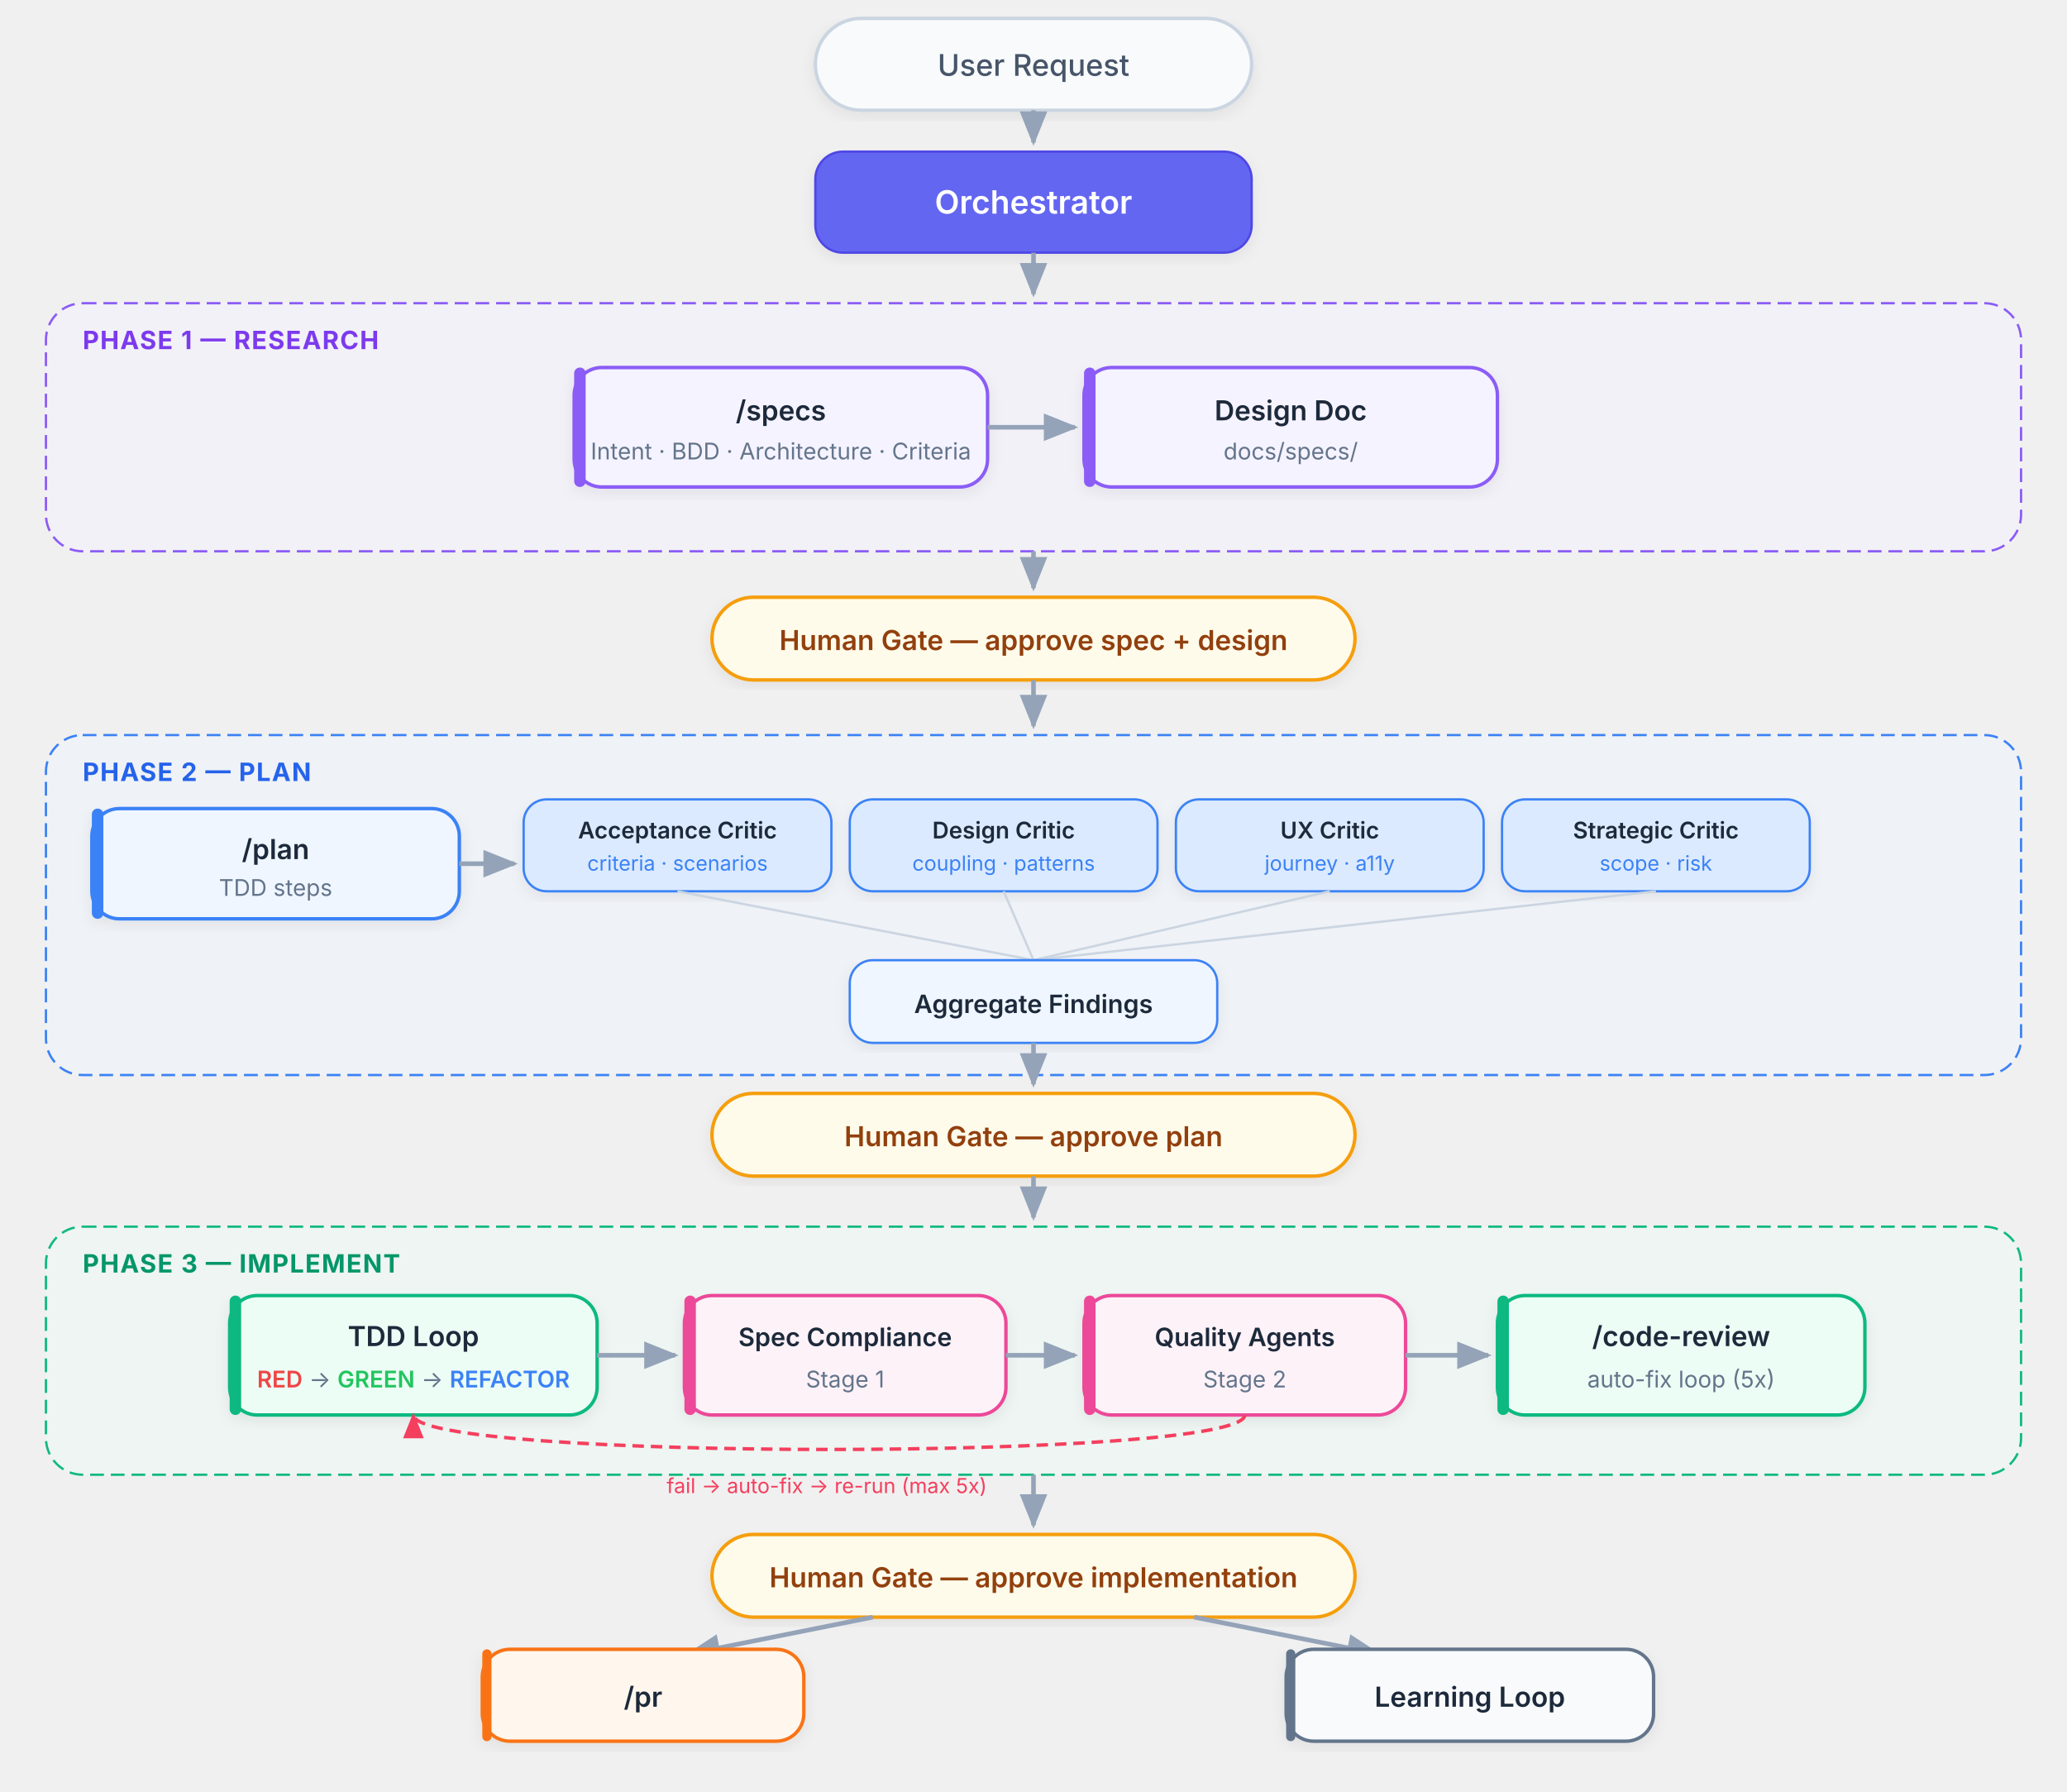
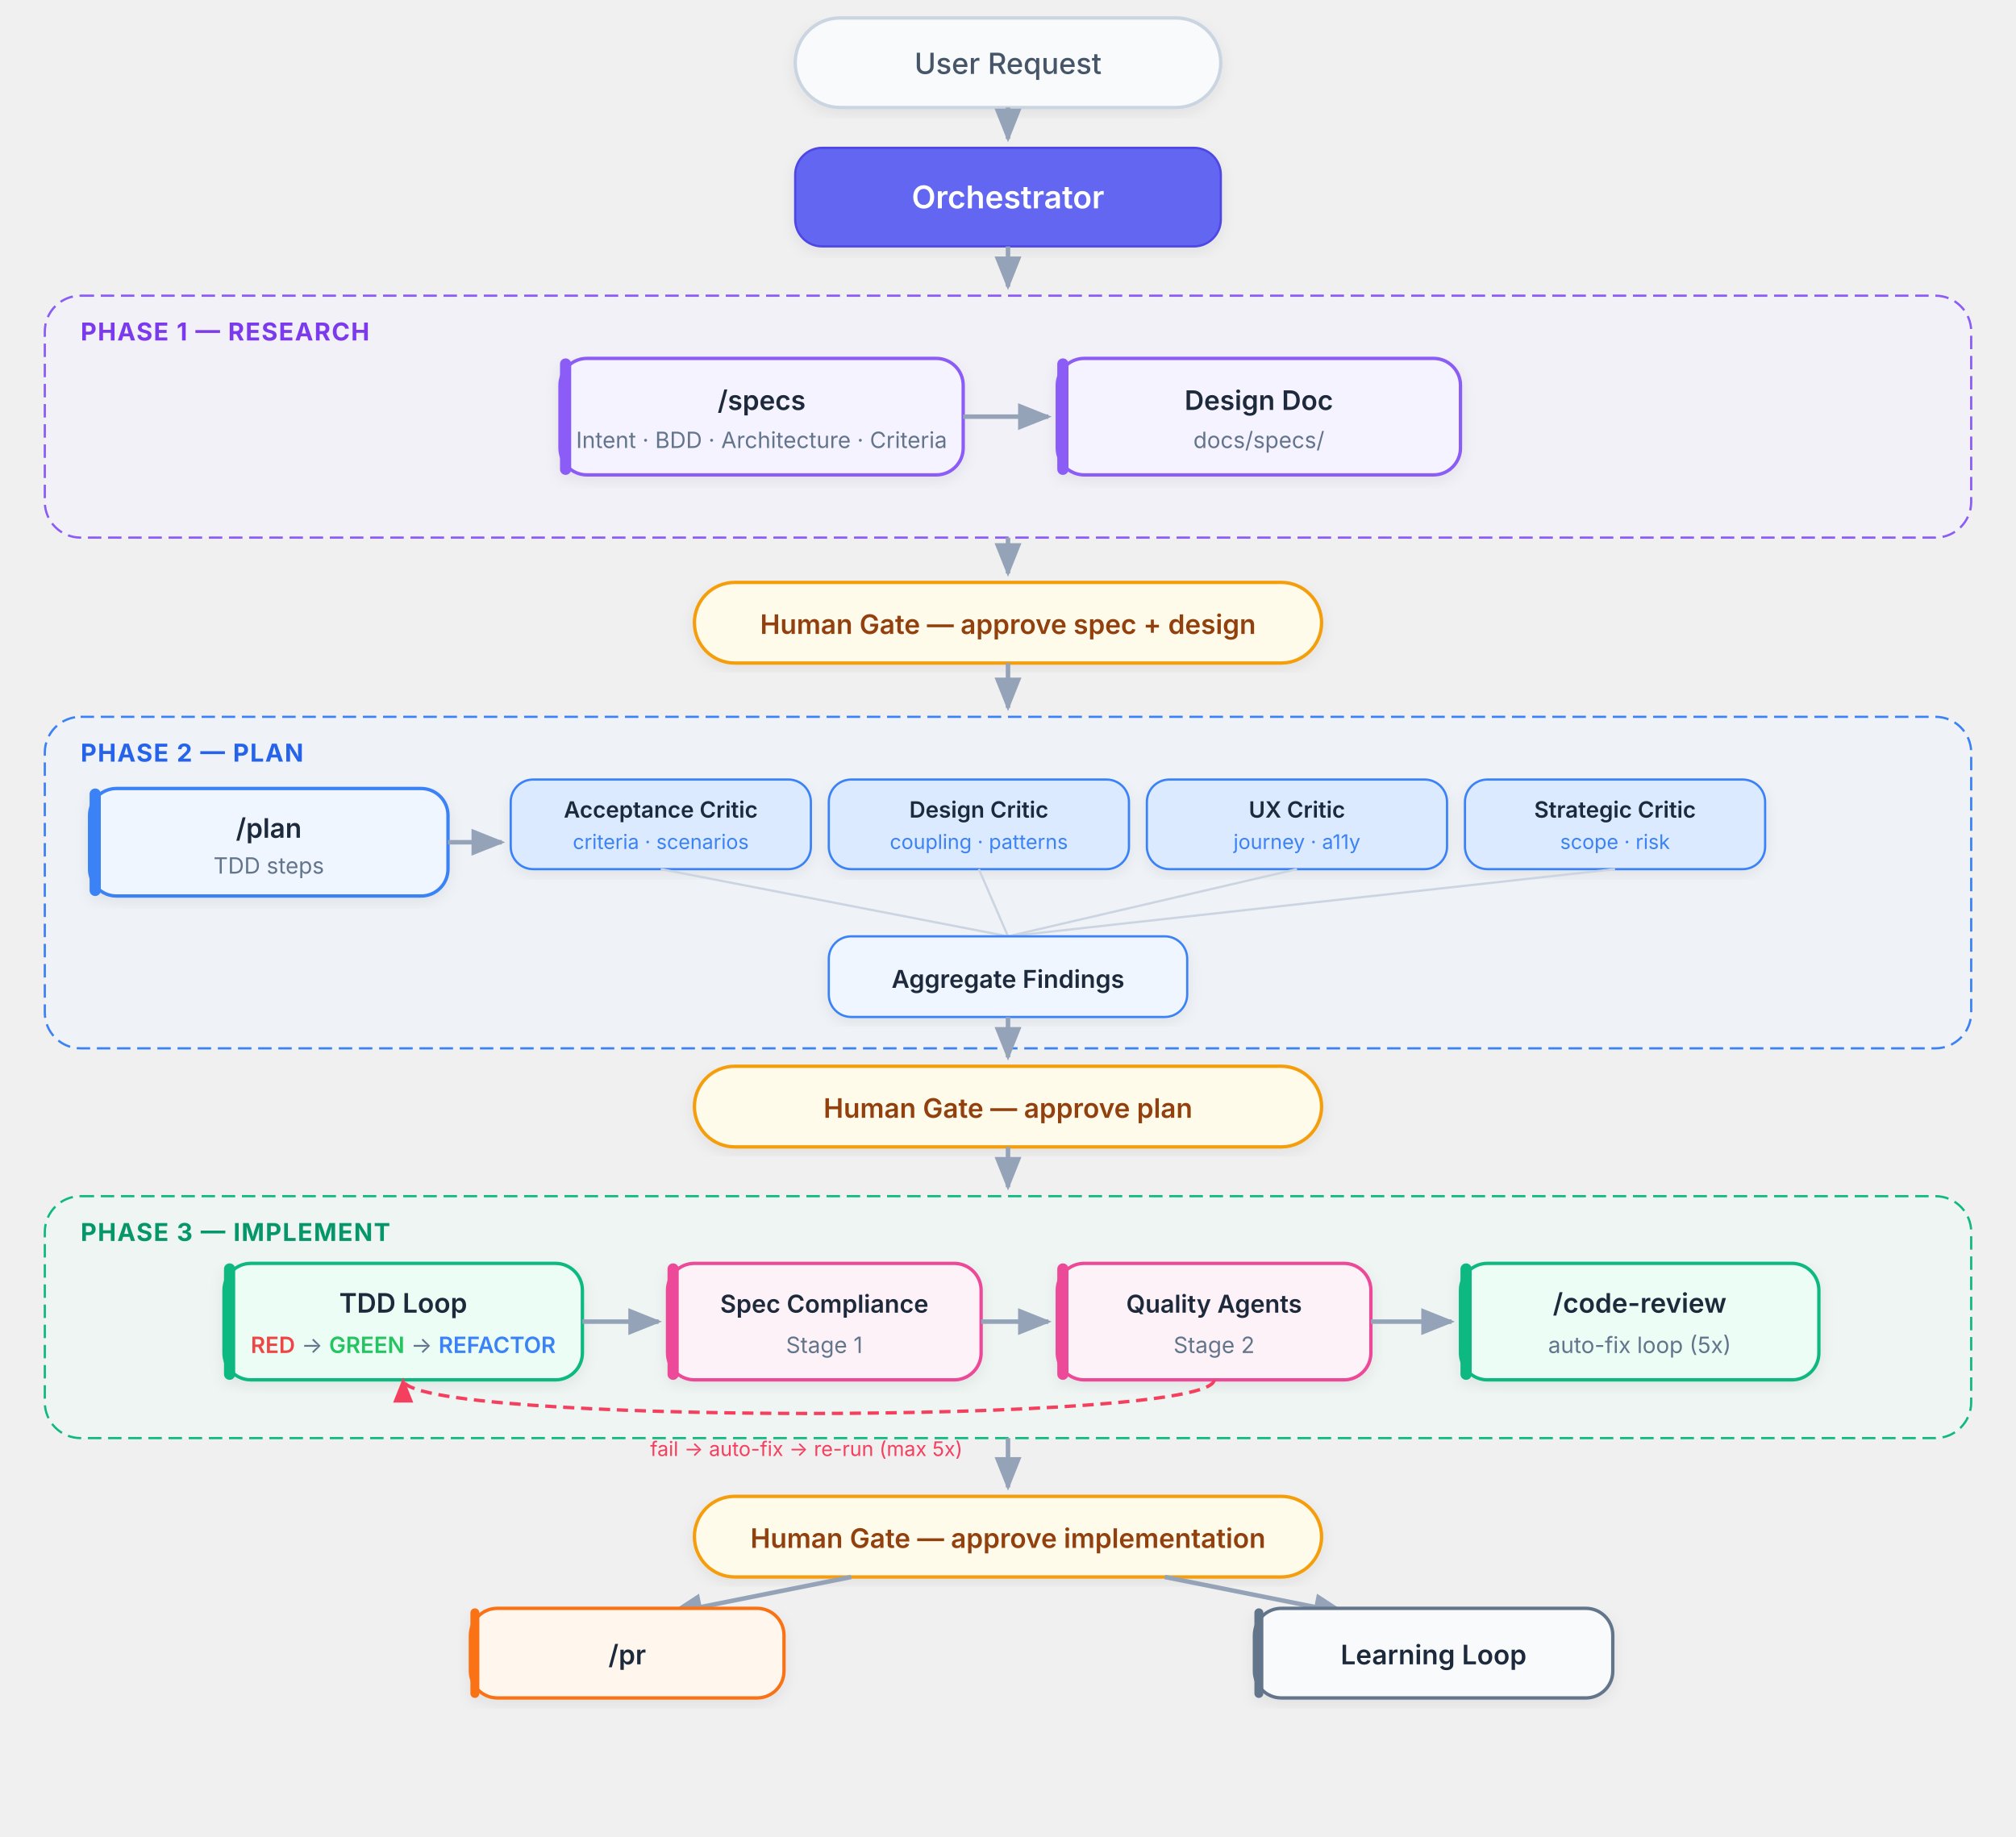
- <svg xmlns="http://www.w3.org/2000/svg" viewBox="0 0 900 780" font-family="system-ui, -apple-system, 'Segoe UI', sans-serif">
+ <svg xmlns="http://www.w3.org/2000/svg" viewBox="0 0 900 820" font-family="system-ui, -apple-system, 'Segoe UI', sans-serif">
  <defs>
    <filter id="shadow" x="-4%" y="-4%" width="108%" height="116%">
      <feDropShadow dx="0" dy="2" stdDeviation="3" flood-color="#000" flood-opacity="0.07" />
    </filter>
    <marker id="arrow" viewBox="0 0 10 8" refX="9" refY="4" markerWidth="8" markerHeight="6" orient="auto-start-reverse">
      <path d="M0,0 L10,4 L0,8 Z" fill="#94A3B8" />
    </marker>
    <marker id="arrow-red" viewBox="0 0 10 8" refX="9" refY="4" markerWidth="8" markerHeight="6" orient="auto-start-reverse">
      <path d="M0,0 L10,4 L0,8 Z" fill="#F43F5E" />
    </marker>
  </defs>
  <g filter="url(#shadow)">
    <rect x="355" y="8" width="190" height="40" rx="20" fill="#F8FAFC" stroke="#CBD5E1" stroke-width="1.5" />
    <text x="450" y="33" text-anchor="middle" font-size="13" font-weight="500" fill="#475569">User Request</text>
  </g>
  <line x1="450" y1="48" x2="450" y2="62" stroke="#94A3B8" stroke-width="2" marker-end="url(#arrow)" />
  <g filter="url(#shadow)">
    <rect x="355" y="66" width="190" height="44" rx="12" fill="#6366F1" stroke="#4F46E5" stroke-width="1" />
    <text x="450" y="93" text-anchor="middle" font-size="14" font-weight="600" fill="#FFF">Orchestrator</text>
  </g>
  <line x1="450" y1="110" x2="450" y2="128" stroke="#94A3B8" stroke-width="2" marker-end="url(#arrow)" />
  <rect x="20" y="132" width="860" height="108" rx="16" fill="#F5F3FF" fill-opacity="0.5" stroke="#8B5CF6" stroke-width="1" stroke-dasharray="6,3" />
  <text x="36" y="152" font-size="11" font-weight="700" fill="#7C3AED" letter-spacing="0.5">PHASE 1 — RESEARCH</text>
  <g filter="url(#shadow)">
    <rect x="250" y="160" width="180" height="52" rx="12" fill="#F5F3FF" stroke="#8B5CF6" stroke-width="1.5" />
    <rect x="250" y="160" width="5" height="52" rx="2.5" fill="#8B5CF6" />
    <text x="340" y="183" text-anchor="middle" font-size="12" font-weight="600" fill="#1E293B">/specs</text>
    <text x="340" y="200" text-anchor="middle" font-size="10" fill="#64748B">Intent · BDD · Architecture · Criteria</text>
  </g>
  <line x1="430" y1="186" x2="468" y2="186" stroke="#94A3B8" stroke-width="2" marker-end="url(#arrow)" />
  <g filter="url(#shadow)">
    <rect x="472" y="160" width="180" height="52" rx="12" fill="#F5F3FF" stroke="#8B5CF6" stroke-width="1.5" />
    <rect x="472" y="160" width="5" height="52" rx="2.5" fill="#8B5CF6" />
    <text x="562" y="183" text-anchor="middle" font-size="12" font-weight="600" fill="#1E293B">Design Doc</text>
    <text x="562" y="200" text-anchor="middle" font-size="10" fill="#64748B">docs/specs/</text>
  </g>
  <line x1="450" y1="240" x2="450" y2="256" stroke="#94A3B8" stroke-width="2" marker-end="url(#arrow)" />
  <g filter="url(#shadow)">
    <rect x="310" y="260" width="280" height="36" rx="18" fill="#FFFBEB" stroke="#F59E0B" stroke-width="1.5" />
    <text x="450" y="283" text-anchor="middle" font-size="12" font-weight="600" fill="#92400E">Human Gate — approve spec + design</text>
  </g>
  <line x1="450" y1="296" x2="450" y2="316" stroke="#94A3B8" stroke-width="2" marker-end="url(#arrow)" />
  <rect x="20" y="320" width="860" height="148" rx="16" fill="#EFF6FF" fill-opacity="0.4" stroke="#3B82F6" stroke-width="1" stroke-dasharray="6,3" />
  <text x="36" y="340" font-size="11" font-weight="700" fill="#2563EB" letter-spacing="0.5">PHASE 2 — PLAN</text>
  <g filter="url(#shadow)">
    <rect x="40" y="352" width="160" height="48" rx="12" fill="#EFF6FF" stroke="#3B82F6" stroke-width="1.5" />
    <rect x="40" y="352" width="5" height="48" rx="2.5" fill="#3B82F6" />
    <text x="120" y="374" text-anchor="middle" font-size="12" font-weight="600" fill="#1E293B">/plan</text>
    <text x="120" y="390" text-anchor="middle" font-size="10" fill="#64748B">TDD steps</text>
  </g>
  <line x1="200" y1="376" x2="224" y2="376" stroke="#94A3B8" stroke-width="2" marker-end="url(#arrow)" />
  <g filter="url(#shadow)">
    <rect x="228" y="348" width="134" height="40" rx="10" fill="#DBEAFE" stroke="#3B82F6" stroke-width="1" />
    <text x="295" y="365" text-anchor="middle" font-size="10" font-weight="600" fill="#1E293B">Acceptance Critic</text>
    <text x="295" y="379" text-anchor="middle" font-size="9" fill="#3B82F6">criteria · scenarios</text>
  </g>
  <g filter="url(#shadow)">
    <rect x="370" y="348" width="134" height="40" rx="10" fill="#DBEAFE" stroke="#3B82F6" stroke-width="1" />
    <text x="437" y="365" text-anchor="middle" font-size="10" font-weight="600" fill="#1E293B">Design Critic</text>
    <text x="437" y="379" text-anchor="middle" font-size="9" fill="#3B82F6">coupling · patterns</text>
  </g>
  <g filter="url(#shadow)">
    <rect x="512" y="348" width="134" height="40" rx="10" fill="#DBEAFE" stroke="#3B82F6" stroke-width="1" />
    <text x="579" y="365" text-anchor="middle" font-size="10" font-weight="600" fill="#1E293B">UX Critic</text>
    <text x="579" y="379" text-anchor="middle" font-size="9" fill="#3B82F6">journey · a11y</text>
  </g>
  <g filter="url(#shadow)">
    <rect x="654" y="348" width="134" height="40" rx="10" fill="#DBEAFE" stroke="#3B82F6" stroke-width="1" />
    <text x="721" y="365" text-anchor="middle" font-size="10" font-weight="600" fill="#1E293B">Strategic Critic</text>
    <text x="721" y="379" text-anchor="middle" font-size="9" fill="#3B82F6">scope · risk</text>
  </g>
  <line x1="295" y1="388" x2="450" y2="418" stroke="#CBD5E1" stroke-width="1" />
  <line x1="437" y1="388" x2="450" y2="418" stroke="#CBD5E1" stroke-width="1" />
  <line x1="579" y1="388" x2="450" y2="418" stroke="#CBD5E1" stroke-width="1" />
  <line x1="721" y1="388" x2="450" y2="418" stroke="#CBD5E1" stroke-width="1" />
  <g filter="url(#shadow)">
    <rect x="370" y="418" width="160" height="36" rx="10" fill="#EFF6FF" stroke="#3B82F6" stroke-width="1" />
    <text x="450" y="441" text-anchor="middle" font-size="11" font-weight="600" fill="#1E293B">Aggregate Findings</text>
  </g>
  <line x1="450" y1="454" x2="450" y2="472" stroke="#94A3B8" stroke-width="2" marker-end="url(#arrow)" />
  <g filter="url(#shadow)">
    <rect x="310" y="476" width="280" height="36" rx="18" fill="#FFFBEB" stroke="#F59E0B" stroke-width="1.5" />
    <text x="450" y="499" text-anchor="middle" font-size="12" font-weight="600" fill="#92400E">Human Gate — approve plan</text>
  </g>
  <line x1="450" y1="512" x2="450" y2="530" stroke="#94A3B8" stroke-width="2" marker-end="url(#arrow)" />
  <rect x="20" y="534" width="860" height="108" rx="16" fill="#ECFDF5" fill-opacity="0.4" stroke="#10B981" stroke-width="1" stroke-dasharray="6,3" />
  <text x="36" y="554" font-size="11" font-weight="700" fill="#059669" letter-spacing="0.5">PHASE 3 — IMPLEMENT</text>
  <g filter="url(#shadow)">
    <rect x="100" y="564" width="160" height="52" rx="12" fill="#ECFDF5" stroke="#10B981" stroke-width="1.5" />
    <rect x="100" y="564" width="5" height="52" rx="2.5" fill="#10B981" />
    <text x="180" y="586" text-anchor="middle" font-size="12" font-weight="600" fill="#1E293B">TDD Loop</text>
    <text x="180" y="604" text-anchor="middle" font-size="10">
      <tspan fill="#EF4444" font-weight="600">RED</tspan>
      <tspan fill="#64748B"> → </tspan>
      <tspan fill="#22C55E" font-weight="600">GREEN</tspan>
      <tspan fill="#64748B"> → </tspan>
      <tspan fill="#3B82F6" font-weight="600">REFACTOR</tspan>
    </text>
  </g>
  <line x1="260" y1="590" x2="294" y2="590" stroke="#94A3B8" stroke-width="2" marker-end="url(#arrow)" />
  <g filter="url(#shadow)">
    <rect x="298" y="564" width="140" height="52" rx="12" fill="#FDF2F8" stroke="#EC4899" stroke-width="1.5" />
    <rect x="298" y="564" width="5" height="52" rx="2.5" fill="#EC4899" />
    <text x="368" y="586" text-anchor="middle" font-size="11" font-weight="600" fill="#1E293B">Spec Compliance</text>
    <text x="368" y="604" text-anchor="middle" font-size="10" fill="#64748B">Stage 1</text>
  </g>
  <line x1="438" y1="590" x2="468" y2="590" stroke="#94A3B8" stroke-width="2" marker-end="url(#arrow)" />
  <g filter="url(#shadow)">
    <rect x="472" y="564" width="140" height="52" rx="12" fill="#FDF2F8" stroke="#EC4899" stroke-width="1.5" />
    <rect x="472" y="564" width="5" height="52" rx="2.5" fill="#EC4899" />
    <text x="542" y="586" text-anchor="middle" font-size="11" font-weight="600" fill="#1E293B">Quality Agents</text>
    <text x="542" y="604" text-anchor="middle" font-size="10" fill="#64748B">Stage 2</text>
  </g>
  <line x1="612" y1="590" x2="648" y2="590" stroke="#94A3B8" stroke-width="2" marker-end="url(#arrow)" />
  <g filter="url(#shadow)">
    <rect x="652" y="564" width="160" height="52" rx="12" fill="#ECFDF5" stroke="#10B981" stroke-width="1.5" />
    <rect x="652" y="564" width="5" height="52" rx="2.5" fill="#10B981" />
    <text x="732" y="586" text-anchor="middle" font-size="12" font-weight="600" fill="#1E293B">/code-review</text>
    <text x="732" y="604" text-anchor="middle" font-size="10" fill="#64748B">auto-fix loop (5x)</text>
  </g>
  <path d="M542,616 C542,636 180,636 180,616" stroke="#F43F5E" stroke-width="1.5" fill="none" stroke-dasharray="5,3" marker-end="url(#arrow-red)" />
  <text x="360" y="650" text-anchor="middle" font-size="9" fill="#F43F5E">fail → auto-fix → re-run (max 5x)</text>
  <line x1="450" y1="642" x2="450" y2="664" stroke="#94A3B8" stroke-width="2" marker-end="url(#arrow)" />
  <g filter="url(#shadow)">
    <rect x="310" y="668" width="280" height="36" rx="18" fill="#FFFBEB" stroke="#F59E0B" stroke-width="1.5" />
    <text x="450" y="691" text-anchor="middle" font-size="12" font-weight="600" fill="#92400E">Human Gate — approve implementation</text>
  </g>
  <line x1="380" y1="704" x2="300" y2="720" stroke="#94A3B8" stroke-width="2" marker-end="url(#arrow)" />
  <line x1="520" y1="704" x2="600" y2="720" stroke="#94A3B8" stroke-width="2" marker-end="url(#arrow)" />
  <g filter="url(#shadow)">
    <rect x="210" y="718" width="140" height="40" rx="12" fill="#FFF7ED" stroke="#F97316" stroke-width="1.5" />
    <rect x="210" y="718" width="4" height="40" rx="2" fill="#F97316" />
    <text x="280" y="743" text-anchor="middle" font-size="12" font-weight="600" fill="#1E293B">/pr</text>
  </g>
  <g filter="url(#shadow)">
    <rect x="560" y="718" width="160" height="40" rx="12" fill="#F8FAFC" stroke="#64748B" stroke-width="1.5" />
    <rect x="560" y="718" width="4" height="40" rx="2" fill="#64748B" />
    <text x="640" y="743" text-anchor="middle" font-size="12" font-weight="600" fill="#1E293B">Learning Loop</text>
  </g>
</svg>
